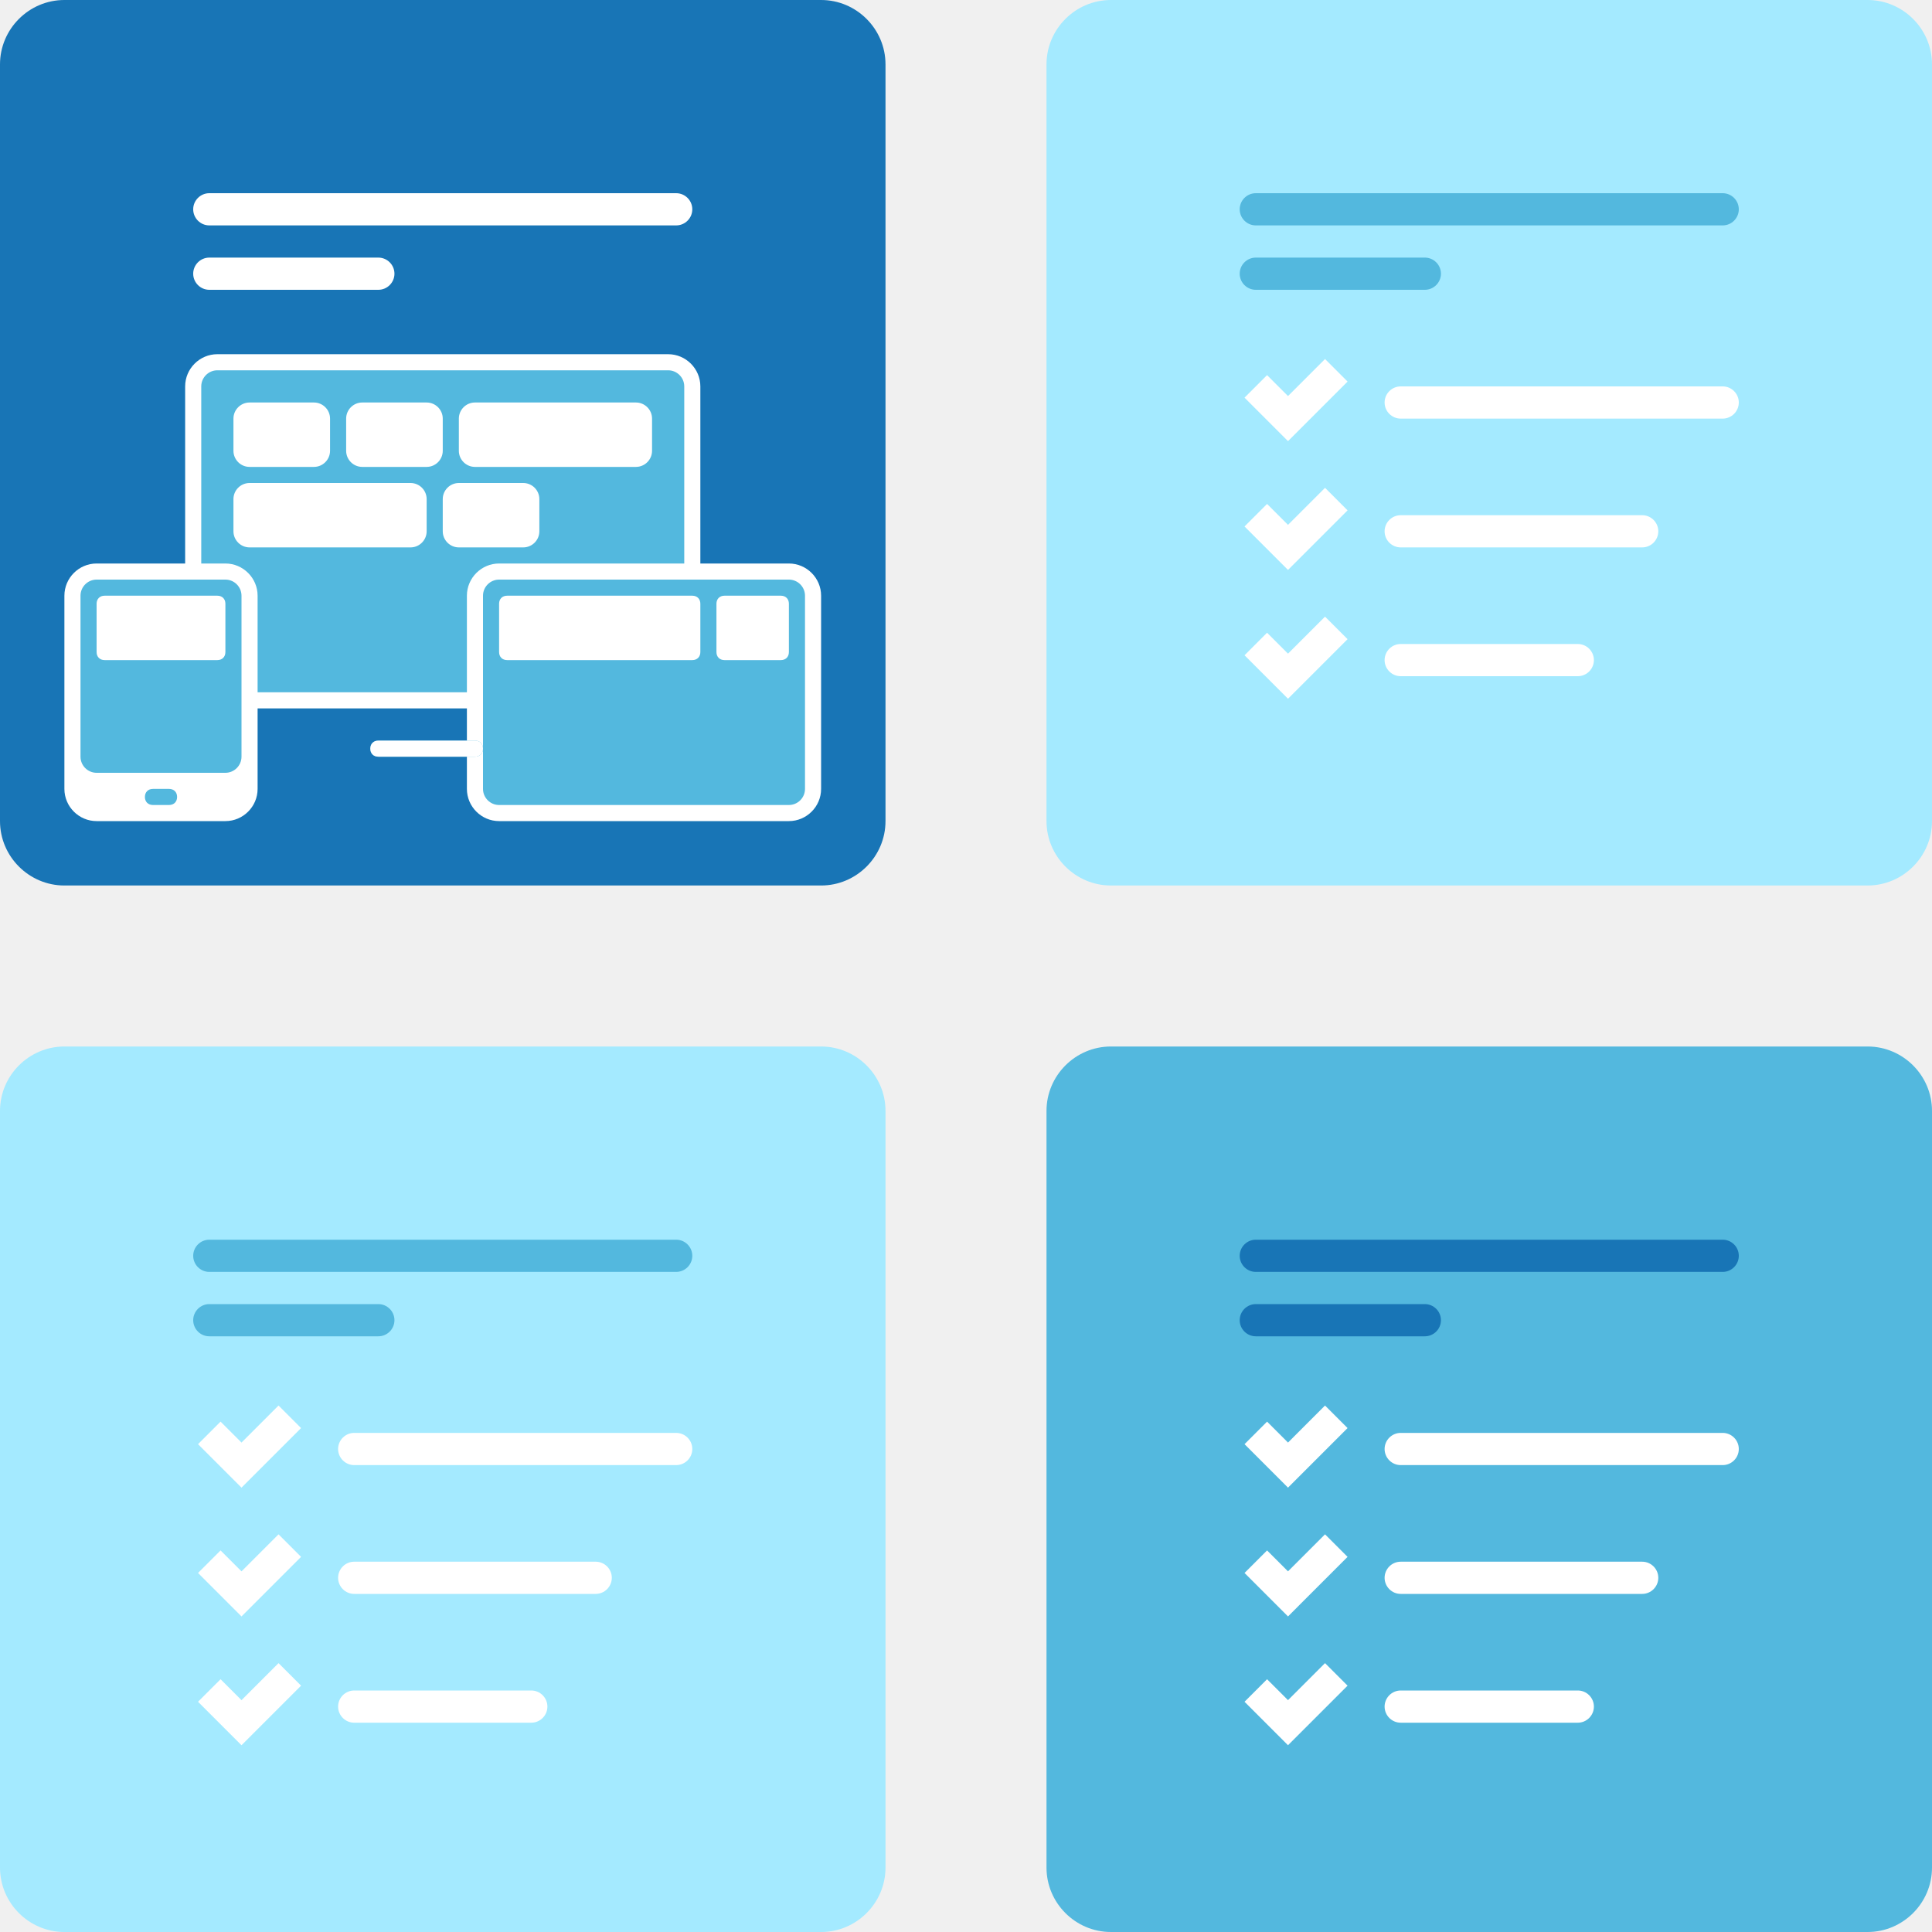
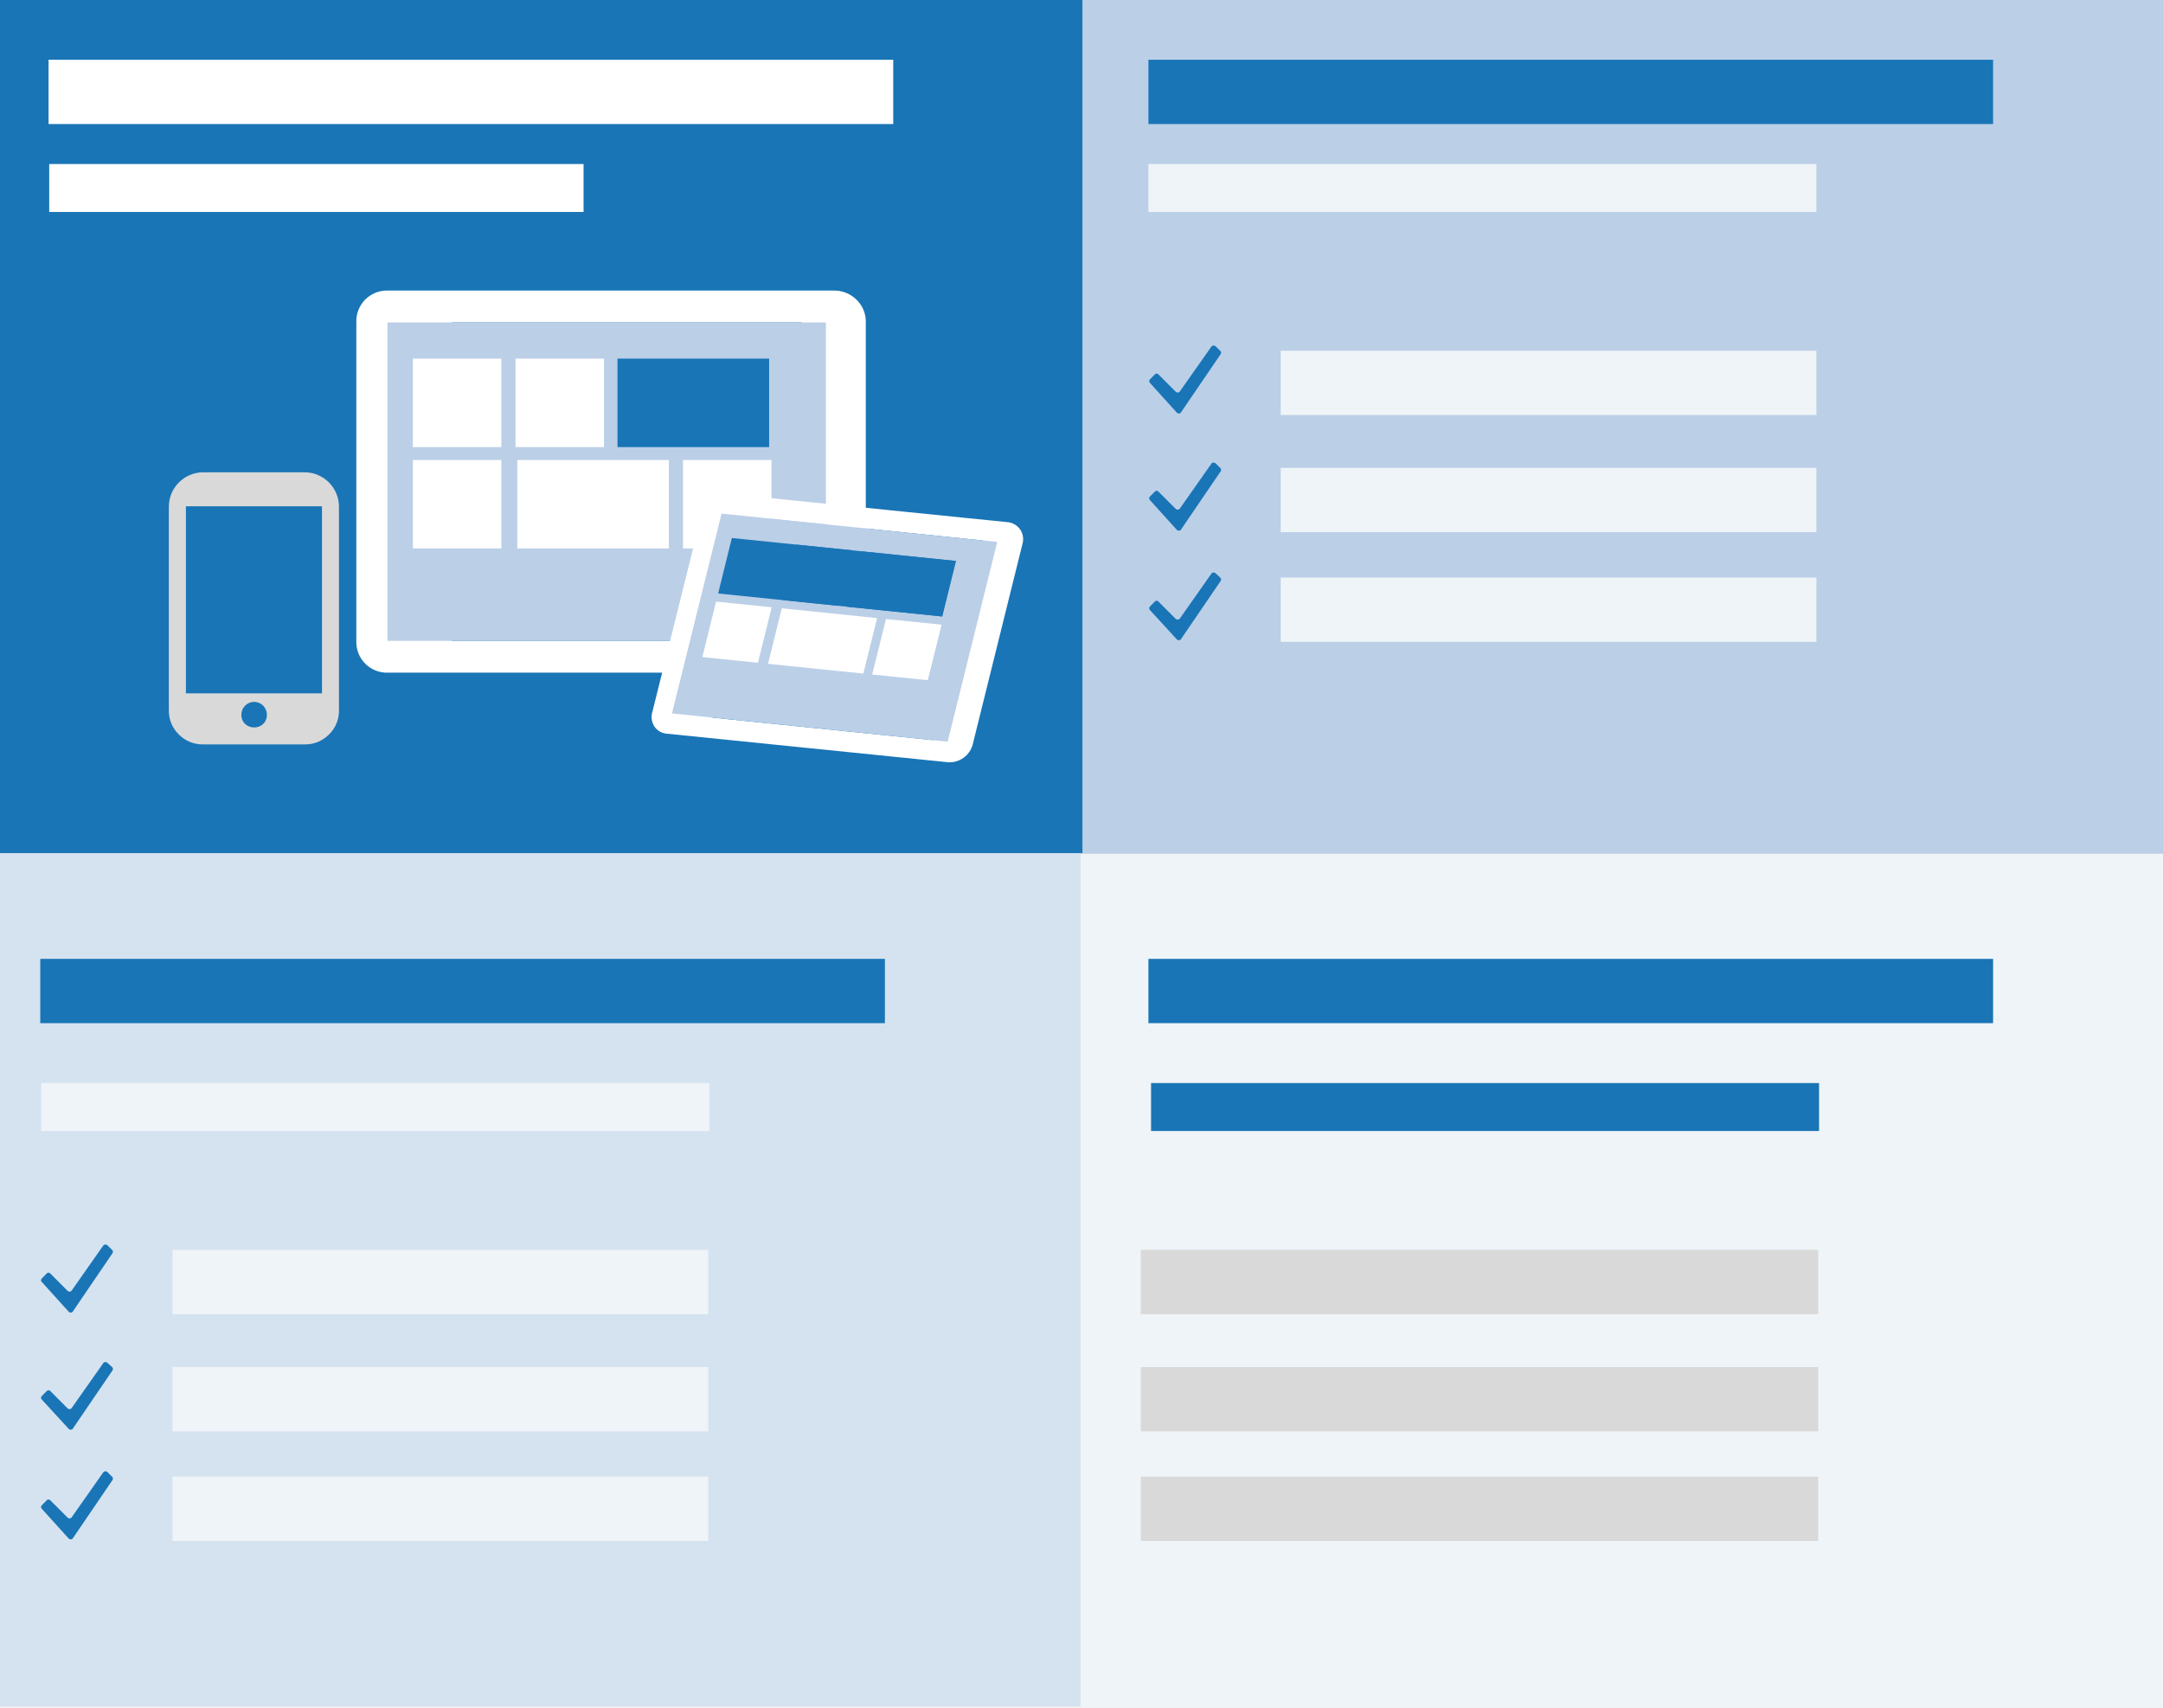
- <svg xmlns="http://www.w3.org/2000/svg" enable-background="new 0 0 240 240" viewBox="0 0 240 240">
-   <path d="m8 0h94c4.4 0 8 3.6 8 8v94c0 4.4-3.6 8-8 8h-94c-4.4 0-8-3.6-8-8v-94c0-4.4 3.6-8 8-8z" fill="#1875b6" />
-   <path d="m8 130h94c4.4 0 8 3.6 8 8v94c0 4.4-3.6 8-8 8h-94c-4.4 0-8-3.6-8-8v-94c0-4.4 3.6-8 8-8z" fill="#a4eaff" />
-   <path d="m26 154h58c1.1 0 2 .9 2 2s-.9 2-2 2h-58c-1.1 0-2-.9-2-2s.9-2 2-2z" fill="#53b8de" />
-   <path d="m44 178h40c1.1 0 2 .9 2 2s-.9 2-2 2h-40c-1.1 0-2-.9-2-2s.9-2 2-2z" fill="#fff" />
-   <path d="m26 162h21c1.1 0 2 .9 2 2s-.9 2-2 2h-21c-1.1 0-2-.9-2-2s.9-2 2-2z" fill="#53b8de" />
-   <g fill="#fff">
-     <path d="m30 184.8-5.4-5.4 2.8-2.8 2.6 2.6 4.6-4.6 2.8 2.8z" />
-     <path d="m44 194h30c1.1 0 2 .9 2 2s-.9 2-2 2h-30c-1.1 0-2-.9-2-2s.9-2 2-2z" />
-     <path d="m30 200.8-5.4-5.4 2.8-2.8 2.6 2.6 4.6-4.6 2.8 2.8z" />
-     <path d="m44 210h22c1.1 0 2 .9 2 2s-.9 2-2 2h-22c-1.1 0-2-.9-2-2s.9-2 2-2z" />
-     <path d="m30 216.8-5.4-5.4 2.8-2.8 2.6 2.6 4.6-4.6 2.8 2.8z" />
-   </g>
-   <path d="m138 0h94c4.4 0 8 3.6 8 8v94c0 4.4-3.6 8-8 8h-94c-4.4 0-8-3.6-8-8v-94c0-4.4 3.6-8 8-8z" fill="#a4eaff" />
-   <path d="m156 24h58c1.1 0 2 .9 2 2s-.9 2-2 2h-58c-1.1 0-2-.9-2-2s.9-2 2-2z" fill="#53b8de" />
-   <path d="m174 48h40c1.1 0 2 .9 2 2s-.9 2-2 2h-40c-1.1 0-2-.9-2-2s.9-2 2-2z" fill="#fff" />
-   <path d="m156 32h21c1.1 0 2 .9 2 2s-.9 2-2 2h-21c-1.1 0-2-.9-2-2s.9-2 2-2z" fill="#53b8de" />
-   <g fill="#fff">
-     <path d="m26 24h58c1.1 0 2 .9 2 2s-.9 2-2 2h-58c-1.1 0-2-.9-2-2s.9-2 2-2z" />
-     <path d="m26 32h21c1.1 0 2 .9 2 2s-.9 2-2 2h-21c-1.1 0-2-.9-2-2s.9-2 2-2z" />
-     <path d="m160 54.8-5.4-5.4 2.8-2.8 2.6 2.6 4.6-4.6 2.8 2.8z" />
-     <path d="m174 64h30c1.1 0 2 .9 2 2s-.9 2-2 2h-30c-1.1 0-2-.9-2-2s.9-2 2-2z" />
-     <path d="m160 70.8-5.4-5.4 2.8-2.8 2.6 2.6 4.6-4.6 2.8 2.8z" />
-     <path d="m174 80h22c1.1 0 2 .9 2 2s-.9 2-2 2h-22c-1.1 0-2-.9-2-2s.9-2 2-2z" />
-     <path d="m160 86.8-5.4-5.4 2.8-2.8 2.6 2.6 4.6-4.6 2.8 2.8z" />
-   </g>
-   <path d="m138 130h94c4.4 0 8 3.6 8 8v94c0 4.4-3.6 8-8 8h-94c-4.4 0-8-3.6-8-8v-94c0-4.4 3.6-8 8-8z" fill="#53b8de" />
-   <path d="m156 154h58c1.1 0 2 .9 2 2s-.9 2-2 2h-58c-1.1 0-2-.9-2-2s.9-2 2-2z" fill="#1875b6" />
-   <path d="m174 178h40c1.1 0 2 .9 2 2s-.9 2-2 2h-40c-1.1 0-2-.9-2-2s.9-2 2-2z" fill="#fff" />
-   <path d="m156 162h21c1.1 0 2 .9 2 2s-.9 2-2 2h-21c-1.1 0-2-.9-2-2s.9-2 2-2z" fill="#1875b6" />
-   <path d="m160 184.8-5.4-5.4 2.8-2.8 2.6 2.6 4.6-4.6 2.8 2.8z" fill="#fff" />
-   <path d="m174 194h30c1.1 0 2 .9 2 2s-.9 2-2 2h-30c-1.1 0-2-.9-2-2s.9-2 2-2z" fill="#fff" />
-   <path d="m160 200.8-5.4-5.4 2.8-2.8 2.6 2.6 4.6-4.6 2.8 2.8z" fill="#fff" />
-   <path d="m174 210h22c1.1 0 2 .9 2 2s-.9 2-2 2h-22c-1.1 0-2-.9-2-2s.9-2 2-2z" fill="#fff" />
-   <path d="m160 216.8-5.4-5.4 2.8-2.8 2.6 2.6 4.6-4.6 2.8 2.8z" fill="#fff" />
-   <path d="m27 45h56c1.7 0 3 1.3 3 3v36c0 1.7-1.3 3-3 3h-56c-1.7 0-3-1.3-3-3v-36c0-1.7 1.3-3 3-3z" fill="#53b8de" />
-   <path d="m83 46c1.1 0 2 .9 2 2v36c0 1.1-.9 2-2 2h-56c-1.1 0-2-.9-2-2v-36c0-1.1.9-2 2-2zm0-2h-56c-2.2 0-4 1.8-4 4v36c0 2.2 1.8 4 4 4h56c2.2 0 4-1.8 4-4v-36c0-2.2-1.8-4-4-4z" fill="#fff" />
-   <path d="m12 70h16c2.2 0 4 1.8 4 4v24c0 2.2-1.8 4-4 4h-16c-2.2 0-4-1.8-4-4v-24c0-2.2 1.8-4 4-4z" fill="#fff" />
-   <path d="m62 70h36c2.2 0 4 1.8 4 4v24c0 2.2-1.8 4-4 4h-36c-2.2 0-4-1.8-4-4v-24c0-2.2 1.8-4 4-4z" fill="#fff" />
-   <path d="m62 72h36c1.1 0 2 .9 2 2v24c0 1.1-.9 2-2 2h-36c-1.1 0-2-.9-2-2v-24c0-1.1.9-2 2-2z" fill="#53b8de" />
-   <path d="m12 72h16c1.1 0 2 .9 2 2v20c0 1.1-.9 2-2 2h-16c-1.1 0-2-.9-2-2v-20c0-1.1.9-2 2-2z" fill="#53b8de" />
-   <g fill="#fff">
-     <path d="m31 50h8c1.1 0 2 .9 2 2v4c0 1.1-.9 2-2 2h-8c-1.1 0-2-.9-2-2v-4c0-1.1.9-2 2-2z" />
-     <path d="m45 50h8c1.1 0 2 .9 2 2v4c0 1.1-.9 2-2 2h-8c-1.1 0-2-.9-2-2v-4c0-1.1.9-2 2-2z" />
-     <path d="m57 60h8c1.1 0 2 .9 2 2v4c0 1.1-.9 2-2 2h-8c-1.1 0-2-.9-2-2v-4c0-1.1.9-2 2-2z" />
-     <path d="m59 50h20c1.1 0 2 .9 2 2v4c0 1.1-.9 2-2 2h-20c-1.1 0-2-.9-2-2v-4c0-1.1.9-2 2-2z" />
-     <path d="m31 60h20c1.1 0 2 .9 2 2v4c0 1.1-.9 2-2 2h-20c-1.1 0-2-.9-2-2v-4c0-1.1.9-2 2-2z" />
-     <path d="m13 74h14c.6 0 1 .4 1 1v6c0 .6-.4 1-1 1h-14c-.6 0-1-.4-1-1v-6c0-.6.4-1 1-1z" />
-     <path d="m63 74h23c.6 0 1 .4 1 1v6c0 .6-.4 1-1 1h-23c-.6 0-1-.4-1-1v-6c0-.6.4-1 1-1z" />
-     <path d="m90 74h7c.6 0 1 .4 1 1v6c0 .6-.4 1-1 1h-7c-.6 0-1-.4-1-1v-6c0-.6.4-1 1-1z" />
-   </g>
-   <path d="m19 98h2c.6 0 1 .4 1 1s-.4 1-1 1h-2c-.6 0-1-.4-1-1s.4-1 1-1z" fill="#53b8de" />
-   <path d="m47 92h12c.6 0 1 .4 1 1s-.4 1-1 1h-12c-.6 0-1-.4-1-1s.4-1 1-1z" fill="#53b8de" />
-   <path d="m59 92h-12c-.6 0-1 .4-1 1s.4 1 1 1h12c.6 0 1-.4 1-1s-.4-1-1-1z" fill="#fff" />
+ <svg xmlns="http://www.w3.org/2000/svg" id="Ebene_1" data-name="Ebene 1" viewBox="0 0 304.12 240.11">
+   <defs>
+     <style>.cls-1{fill:#d5e3f0;}.cls-2{fill:#eff4f8;}.cls-3{fill:#bbcfe7;}.cls-4{fill:#fff;}.cls-5{fill:#1975b6;}.cls-6{fill:#d9d9d9;}</style>
+   </defs>
+   <rect class="cls-1" y="119.78" width="152.19" height="120.11" />
+   <rect class="cls-2" x="151.93" y="120.09" width="152.19" height="120.02" />
+   <rect class="cls-3" x="151.93" width="152.19" height="120.02" />
+   <rect class="cls-4" x="26.14" y="78.48" width="19.13" height="19.13" />
+   <rect class="cls-5" width="152.19" height="119.94" />
+   <rect class="cls-4" x="6.83" y="8.4" width="118.76" height="9.04" />
+   <rect class="cls-4" x="6.92" y="23.06" width="75.13" height="6.74" />
+   <path class="cls-4" d="M121.73,90.32a4.27,4.27,0,0,1-1.33,3.22,4.43,4.43,0,0,1-3.15,1.25H54.58a4.3,4.3,0,0,1-4.48-4.47V45.55a4.31,4.31,0,0,1,4.48-4.48h62.67a4.44,4.44,0,0,1,3.15,1.26,4.26,4.26,0,0,1,1.33,3.22Zm-9,0V45.55H63.53V90.32Z" transform="translate(0 -0.22)" />
+   <rect class="cls-3" x="62.92" y="37.11" width="44.77" height="61.65" transform="translate(153.23 -17.59) rotate(90)" />
+   <rect class="cls-4" x="58.05" y="50.42" width="12.44" height="12.44" />
+   <rect class="cls-4" x="72.48" y="50.42" width="12.44" height="12.44" />
+   <rect class="cls-5" x="86.82" y="50.42" width="21.32" height="12.44" />
+   <rect class="cls-4" x="58.05" y="64.67" width="12.44" height="12.44" />
+   <rect class="cls-4" x="72.73" y="64.67" width="21.32" height="12.44" />
+   <rect class="cls-4" x="96.03" y="64.67" width="12.44" height="12.44" />
+   <path class="cls-6" d="M42.88,66.62a4.85,4.85,0,0,1,4.78,4.78v28.7a4.61,4.61,0,0,1-1.42,3.4,4.67,4.67,0,0,1-3.36,1.38H28.53a4.68,4.68,0,0,1-3.37-1.38,4.61,4.61,0,0,1-1.42-3.4V71.4a4.85,4.85,0,0,1,4.79-4.78Zm2.39,4.78H26.14V97.7H45.27ZM35.7,102.49A1.77,1.77,0,0,0,37,102a1.69,1.69,0,0,0,.52-1.31,1.79,1.79,0,1,0-3.58,0,1.69,1.69,0,0,0,.52,1.31A1.77,1.77,0,0,0,35.7,102.49Z" transform="translate(0 -0.22)" />
+   <path class="cls-4" d="M136.77,104.86a3.36,3.36,0,0,1-3.52,2.52l-39.41-4a2.34,2.34,0,0,1-1.82-1,2.46,2.46,0,0,1-.29-2.1l7-28.09A3.22,3.22,0,0,1,100,70.22a3.13,3.13,0,0,1,2.22-.59l39.41,4a2.4,2.4,0,0,1,2.12,3.1Zm-5.63-.58,7-28.08-31-3.18-7,28.09Z" transform="translate(0 -0.22)" />
+   <polygon class="cls-3" points="94.48 100.3 101.45 72.21 140.21 76.19 133.24 104.28 94.48 100.3" />
+   <polygon class="cls-5" points="132.47 86.67 100.97 83.44 102.9 75.64 134.4 78.87 132.47 86.67" />
+   <polygon class="cls-5" points="117.86 85.17 110.04 84.37 111.98 76.57 119.8 77.37 117.86 85.17" />
+   <polygon class="cls-5" points="132.47 86.67 119.06 85.3 121 77.5 134.4 78.87 132.47 86.67" />
+   <polygon class="cls-4" points="106.57 93.18 98.75 92.38 100.68 84.58 108.5 85.38 106.57 93.18" />
+   <polygon class="cls-4" points="121.39 94.7 107.98 93.33 109.92 85.52 123.32 86.9 121.39 94.7" />
+   <polygon class="cls-4" points="130.45 95.63 122.63 94.83 124.57 87.03 132.39 87.83 130.45 95.63" />
+   <rect class="cls-5" x="161.47" y="8.4" width="118.76" height="9.04" />
+   <rect class="cls-2" x="161.47" y="23.06" width="93.92" height="6.74" />
+   <rect class="cls-2" x="180.07" y="49.31" width="75.32" height="9.04" />
+   <path class="cls-5" d="M171.56,49.53a.35.35,0,0,1,.07.47l-5.53,8.12a.36.36,0,0,1-.3.23.4.4,0,0,1-.35-.13l-3.76-4.16a.33.33,0,0,1-.11-.27.4.4,0,0,1,.14-.27l.62-.63a.35.35,0,0,1,.57,0l2.39,2.4a.43.43,0,0,0,.33.11.36.36,0,0,0,.3-.21L170.29,49a.39.39,0,0,1,.28-.2.46.46,0,0,1,.34.1Z" transform="translate(0 -0.22)" />
+   <rect class="cls-2" x="180.07" y="65.78" width="75.32" height="9.04" />
+   <path class="cls-5" d="M171.56,66a.36.36,0,0,1,.07.48L166.1,74.6a.35.35,0,0,1-.3.22.39.39,0,0,1-.35-.12l-3.76-4.16a.35.35,0,0,1-.11-.28.4.4,0,0,1,.14-.27l.62-.62a.35.35,0,0,1,.57,0l2.39,2.39a.43.43,0,0,0,.33.11.36.36,0,0,0,.3-.21l4.36-6.2a.34.34,0,0,1,.28-.2.39.39,0,0,1,.34.1Z" transform="translate(0 -0.22)" />
+   <rect class="cls-2" x="180.07" y="81.2" width="75.32" height="9.04" />
+   <path class="cls-5" d="M171.56,81.42a.35.35,0,0,1,.07.47L166.1,90a.35.35,0,0,1-.3.22.39.39,0,0,1-.35-.12L161.69,86a.35.35,0,0,1-.11-.28.42.42,0,0,1,.14-.27l.62-.62a.35.35,0,0,1,.57,0l2.39,2.39a.43.43,0,0,0,.33.11.36.36,0,0,0,.3-.21l4.36-6.2a.34.34,0,0,1,.28-.2.39.39,0,0,1,.34.1Z" transform="translate(0 -0.22)" />
+   <rect class="cls-5" x="5.66" y="134.81" width="118.76" height="9.04" />
+   <rect class="cls-2" x="24.26" y="175.72" width="75.32" height="9.04" />
+   <path class="cls-5" d="M15.75,175.94a.35.35,0,0,1,.07.47l-5.53,8.12a.36.36,0,0,1-.29.23.39.39,0,0,1-.35-.13l-3.76-4.16a.31.31,0,0,1-.12-.27.45.45,0,0,1,.14-.27l.62-.63a.36.36,0,0,1,.58,0l2.39,2.4a.39.39,0,0,0,.32.11.36.36,0,0,0,.3-.21l4.36-6.21a.4.4,0,0,1,.29-.2.45.45,0,0,1,.33.1Z" transform="translate(0 -0.22)" />
+   <rect class="cls-2" x="24.26" y="192.2" width="75.32" height="9.04" />
+   <path class="cls-5" d="M15.75,192.41a.36.36,0,0,1,.07.48L10.29,201a.35.35,0,0,1-.29.22.38.38,0,0,1-.35-.12L5.89,197a.33.33,0,0,1-.12-.28.45.45,0,0,1,.14-.27l.62-.62a.36.36,0,0,1,.58,0l2.39,2.39a.39.39,0,0,0,.32.11.36.36,0,0,0,.3-.21l4.36-6.2a.36.36,0,0,1,.29-.2.38.38,0,0,1,.33.1Z" transform="translate(0 -0.22)" />
+   <rect class="cls-2" x="24.26" y="207.61" width="75.32" height="9.04" />
+   <path class="cls-5" d="M15.75,207.83a.35.35,0,0,1,.07.47l-5.53,8.12a.35.35,0,0,1-.29.22.38.38,0,0,1-.35-.12l-3.76-4.16a.33.33,0,0,1-.12-.28.47.47,0,0,1,.14-.27l.62-.62a.36.36,0,0,1,.58,0l2.39,2.39a.39.39,0,0,0,.32.11.36.36,0,0,0,.3-.21l4.36-6.2a.36.36,0,0,1,.29-.2.38.38,0,0,1,.33.1Z" transform="translate(0 -0.22)" />
+   <rect class="cls-2" x="5.8" y="152.27" width="93.92" height="6.74" />
+   <rect class="cls-5" x="161.47" y="134.81" width="118.76" height="9.04" />
+   <rect class="cls-6" x="160.4" y="175.72" width="95.24" height="9.04" />
+   <rect class="cls-6" x="160.4" y="192.2" width="95.24" height="9.04" />
+   <rect class="cls-6" x="160.4" y="207.61" width="95.24" height="9.04" />
+   <rect class="cls-5" x="161.84" y="152.27" width="93.92" height="6.74" />
</svg>
